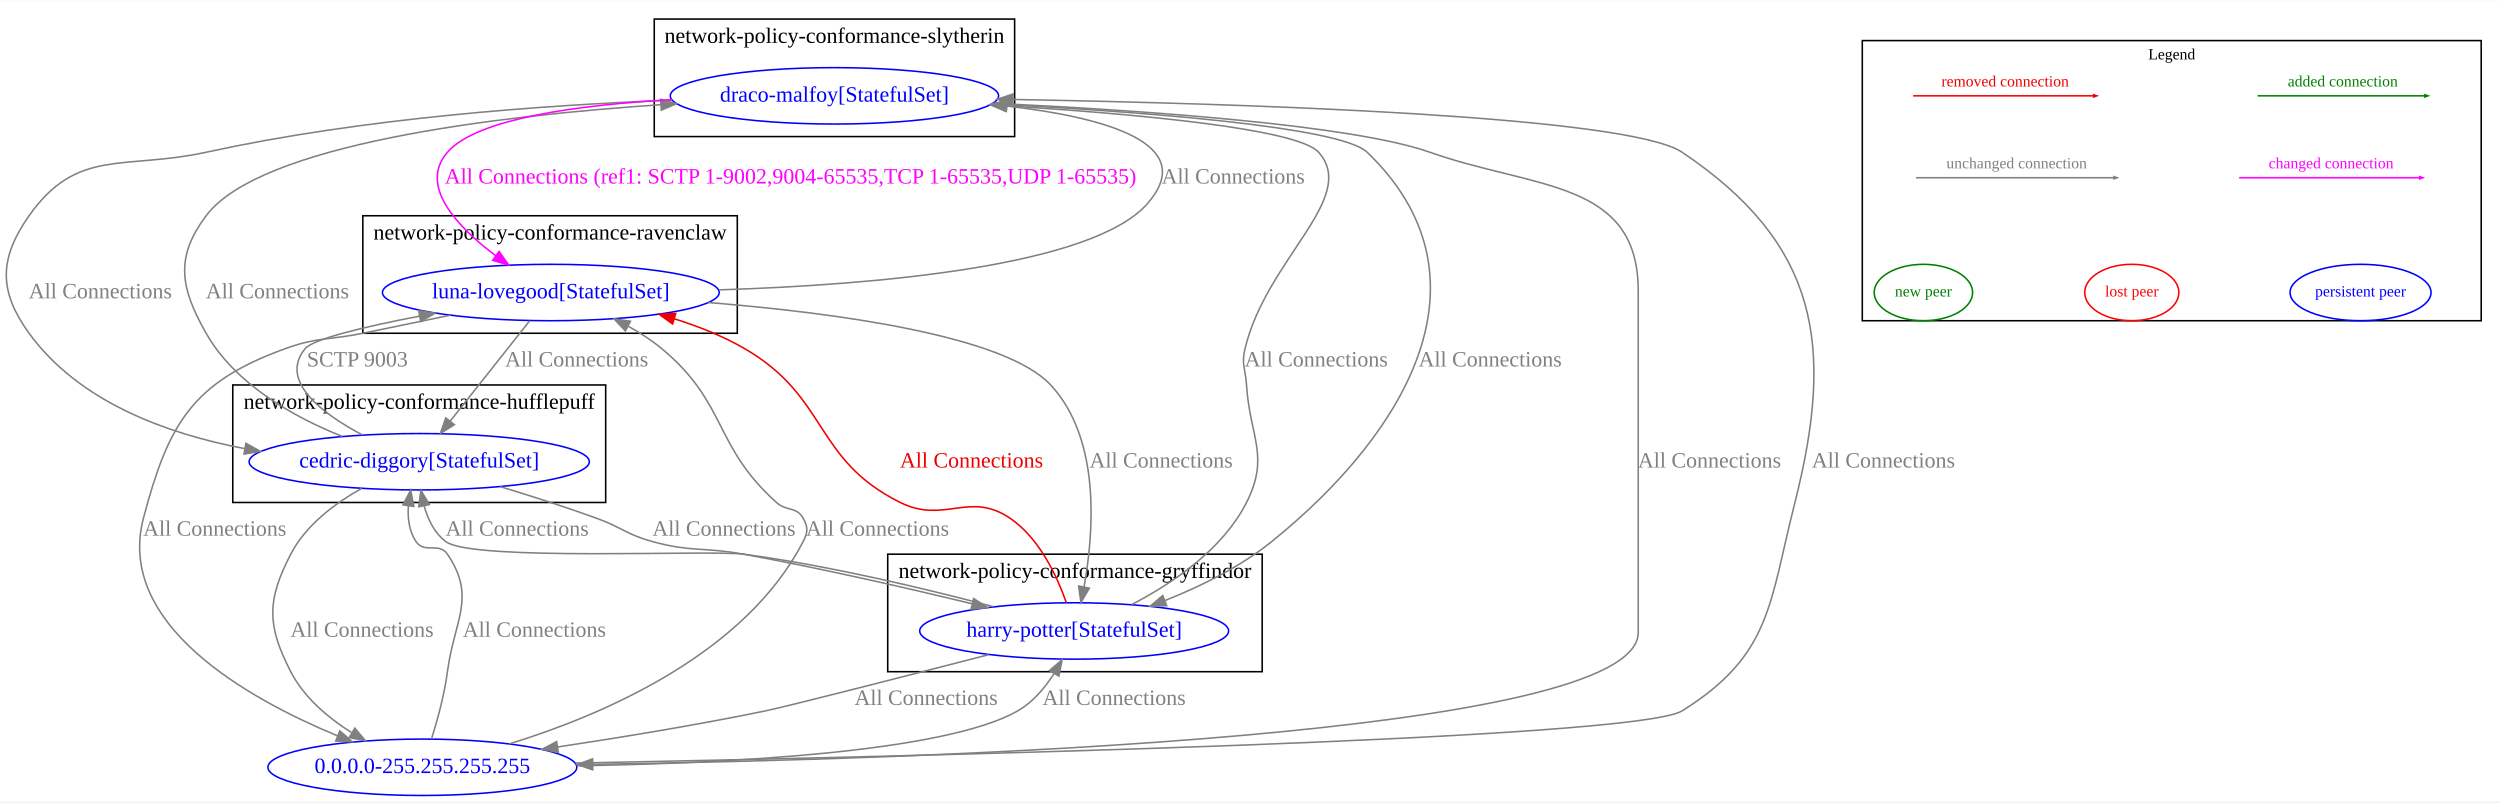
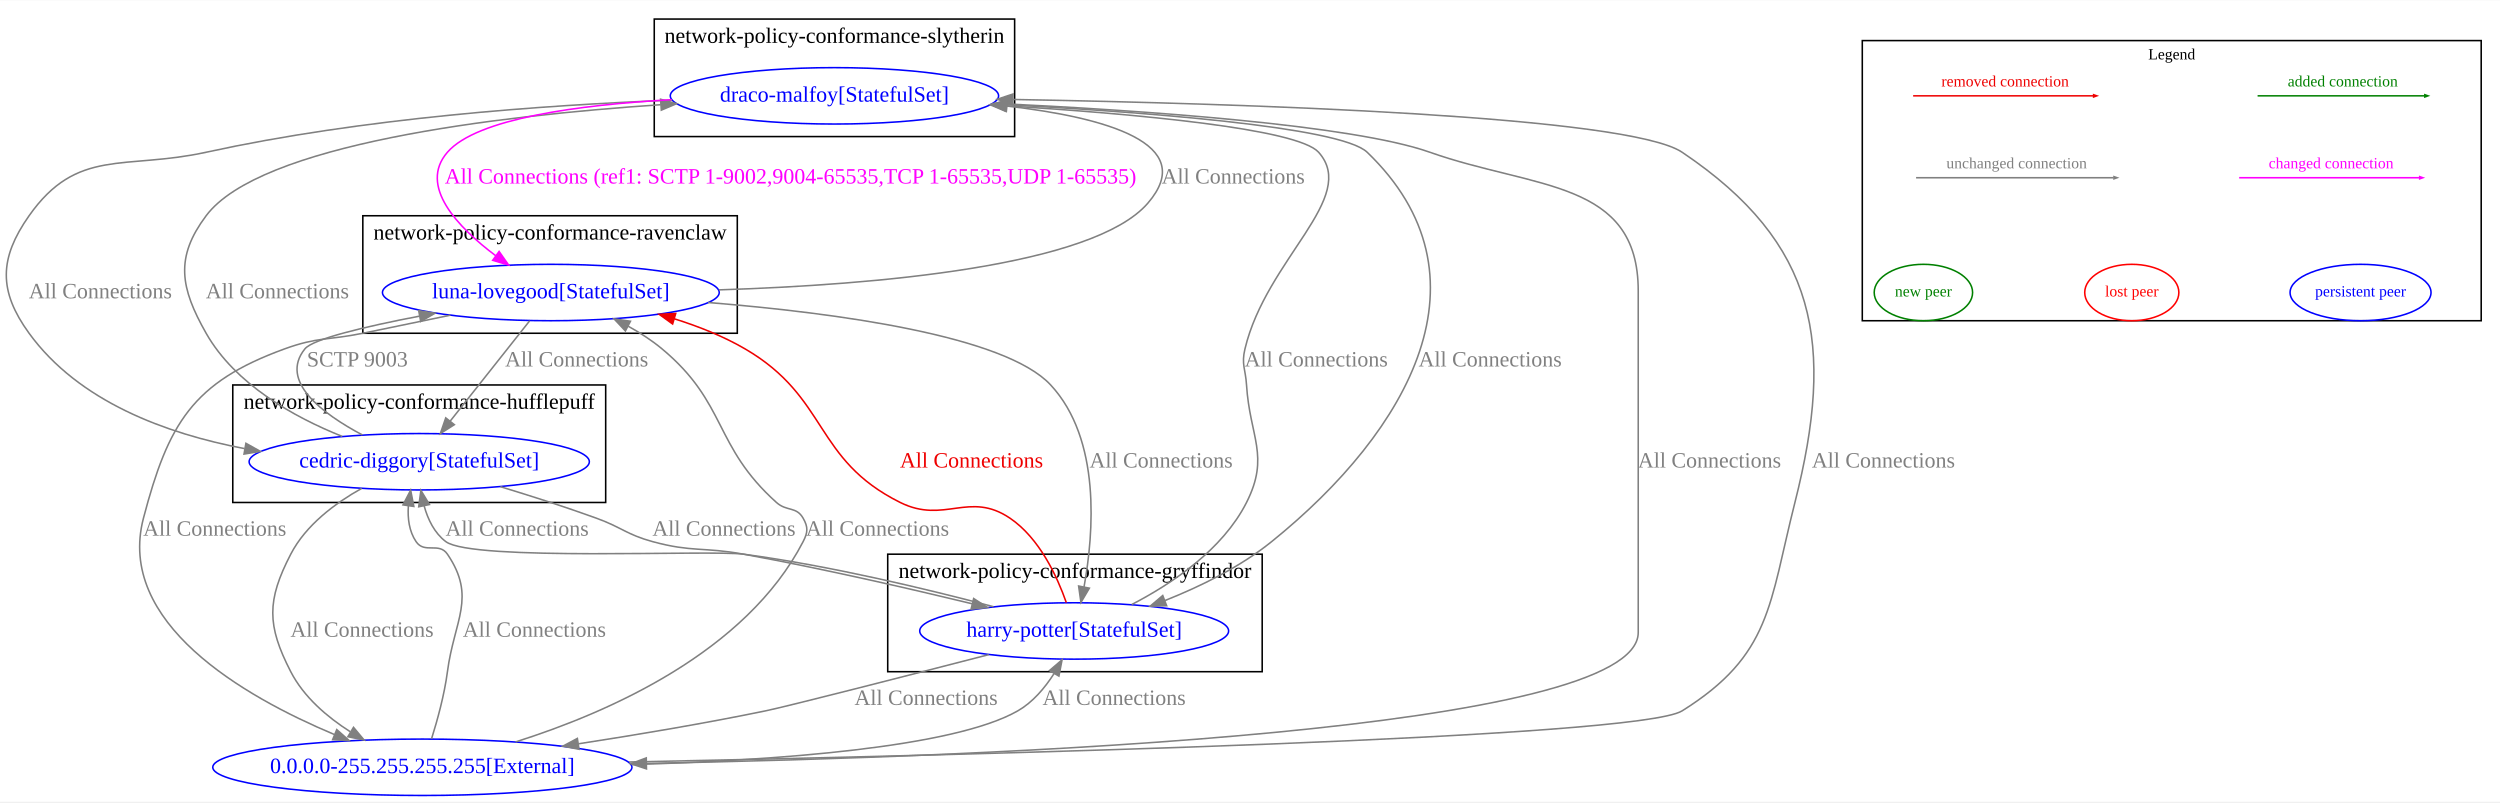
<svg xmlns="http://www.w3.org/2000/svg" width="1596pt" height="512pt" viewBox="0.00 0.00 1595.56 511.53">
  <g id="graph0" class="graph" transform="scale(1 1) rotate(0) translate(4 507.53)">
    <polygon fill="white" stroke="transparent" points="-4,4 -4,-507.53 1591.56,-507.53 1591.56,4 -4,4" />
    <g id="clust2" class="cluster">
      <polygon fill="none" stroke="black" points="144.56,-187 144.56,-262 382.56,-262 382.56,-187 144.56,-187" />
      <text text-anchor="middle" x="263.56" y="-246.8" font-family="Times New Roman,serif" font-size="14.00">network-policy-conformance-hufflepuff</text>
    </g>
-     <g id="clust3" class="cluster">
-       <polygon fill="none" stroke="black" points="227.56,-295 227.56,-370 466.56,-370 466.56,-295 227.56,-295" />
-       <text text-anchor="middle" x="347.06" y="-354.8" font-family="Times New Roman,serif" font-size="14.00">network-policy-conformance-ravenclaw</text>
+     <g id="clust4" class="cluster">
+       <polygon fill="none" stroke="black" points="413.56,-420.53 413.56,-495.53 643.56,-495.53 643.56,-420.53 413.56,-420.53" />
+       <text text-anchor="middle" x="528.56" y="-480.33" font-family="Times New Roman,serif" font-size="14.00">network-policy-conformance-slytherin</text>
    </g>
    <g id="clust1" class="cluster">
      <polygon fill="none" stroke="black" points="562.56,-79 562.56,-154 801.56,-154 801.56,-79 562.56,-79" />
      <text text-anchor="middle" x="682.06" y="-138.8" font-family="Times New Roman,serif" font-size="14.00">network-policy-conformance-gryffindor</text>
    </g>
-     <g id="clust4" class="cluster">
-       <polygon fill="none" stroke="black" points="413.56,-420.53 413.56,-495.53 643.56,-495.53 643.56,-420.53 413.56,-420.53" />
-       <text text-anchor="middle" x="528.56" y="-480.33" font-family="Times New Roman,serif" font-size="14.00">network-policy-conformance-slytherin</text>
+     <g id="clust3" class="cluster">
+       <polygon fill="none" stroke="black" points="227.56,-295 227.56,-370 466.56,-370 466.56,-295 227.56,-295" />
+       <text text-anchor="middle" x="347.06" y="-354.8" font-family="Times New Roman,serif" font-size="14.00">network-policy-conformance-ravenclaw</text>
    </g>
    <g id="clust5" class="cluster">
      <polygon fill="none" stroke="black" points="1184.56,-303 1184.56,-481.79 1579.56,-481.79 1579.56,-303 1184.56,-303" />
      <text text-anchor="middle" x="1382.06" y="-469.79" font-family="Times New Roman,serif" font-size="10.00">Legend</text>
    </g>
    <g id="node1" class="node">
      <ellipse fill="none" stroke="blue" cx="681.56" cy="-105" rx="98.58" ry="18" />
      <text text-anchor="middle" x="681.56" y="-101.3" font-family="Times New Roman,serif" font-size="14.00" fill="blue">harry-potter[StatefulSet]</text>
    </g>
    <g id="node2" class="node">
      <ellipse fill="none" stroke="blue" cx="263.56" cy="-213" rx="108.58" ry="18" />
      <text text-anchor="middle" x="263.56" y="-209.3" font-family="Times New Roman,serif" font-size="14.00" fill="blue">cedric-diggory[StatefulSet]</text>
    </g>
    <g id="edge6" class="edge">
      <path fill="none" stroke="grey" d="M630.02,-120.49C587.59,-131.74 525.67,-146.63 470.56,-154 449.62,-156.8 297.48,-149.34 280.56,-162 273.28,-167.45 269.09,-176.18 266.69,-184.84" />
      <polygon fill="grey" stroke="grey" points="263.24,-184.25 264.61,-194.76 270.09,-185.69 263.24,-184.25" />
      <text text-anchor="middle" x="326.06" y="-165.8" font-family="Times New Roman,serif" font-size="14.00" fill="grey">All Connections</text>
    </g>
    <g id="node3" class="node">
      <ellipse fill="none" stroke="blue" cx="347.56" cy="-321" rx="107.48" ry="18" />
      <text text-anchor="middle" x="347.56" y="-317.3" font-family="Times New Roman,serif" font-size="14.00" fill="blue">luna-lovegood[StatefulSet]</text>
    </g>
    <g id="edge7" class="edge">
      <path fill="none" stroke="#ee0000" d="M676.55,-123.08C670.73,-139.7 659.43,-164.24 640.56,-177 614.53,-194.6 598.71,-173.02 570.56,-187 515.12,-214.55 525.05,-253.82 471.56,-285 457.72,-293.07 441.92,-299.36 426.33,-304.24" />
      <polygon fill="#ee0000" stroke="#ee0000" points="425.27,-300.91 416.68,-307.1 427.26,-307.62 425.27,-300.91" />
      <text text-anchor="middle" x="616.06" y="-209.3" font-family="Times New Roman,serif" font-size="14.00" fill="#ee0000">All Connections</text>
    </g>
    <g id="node4" class="node">
      <ellipse fill="none" stroke="blue" cx="528.56" cy="-446.53" rx="104.78" ry="18" />
      <text text-anchor="middle" x="528.56" y="-442.83" font-family="Times New Roman,serif" font-size="14.00" fill="blue">draco-malfoy[StatefulSet]</text>
    </g>
    <g id="edge8" class="edge">
      <path fill="none" stroke="grey" d="M718.27,-121.86C743.96,-135.16 776.32,-156.84 791.56,-187 806.6,-216.75 793.64,-228.73 791.56,-262 790.93,-272.21 788.19,-275.05 790.56,-285 804.28,-342.57 863.44,-381.55 837.56,-410.53 824.15,-425.55 721.43,-434.95 638.05,-440.18" />
      <polygon fill="grey" stroke="grey" points="637.75,-436.69 627.99,-440.79 638.18,-443.67 637.75,-436.69" />
      <text text-anchor="middle" x="836.06" y="-273.8" font-family="Times New Roman,serif" font-size="14.00" fill="grey">All Connections</text>
    </g>
    <g id="node5" class="node">
-       <ellipse fill="none" stroke="blue" cx="265.56" cy="-18" rx="98.58" ry="18" />
-       <text text-anchor="middle" x="265.56" y="-14.3" font-family="Times New Roman,serif" font-size="14.00" fill="blue">0.0.0.0-255.255.255.255</text>
+       <ellipse fill="none" stroke="blue" cx="265.56" cy="-18" rx="133.78" ry="18" />
+       <text text-anchor="middle" x="265.56" y="-14.3" font-family="Times New Roman,serif" font-size="14.00" fill="blue">0.0.0.0-255.255.255.255[External]</text>
    </g>
    <g id="edge5" class="edge">
-       <path fill="none" stroke="grey" d="M627.05,-89.89C573.73,-76.14 498.56,-56.89 484.56,-54 441.11,-45.03 392.4,-37.05 351.98,-30.98" />
-       <polygon fill="grey" stroke="grey" points="352.29,-27.48 341.89,-29.47 351.26,-34.41 352.29,-27.48" />
+       <path fill="none" stroke="grey" d="M627.05,-89.89C573.73,-76.14 498.56,-56.89 484.56,-54 445.71,-45.98 402.65,-38.75 365.07,-32.97" />
+       <polygon fill="grey" stroke="grey" points="365.55,-29.5 355.13,-31.45 364.49,-36.42 365.55,-29.5" />
      <text text-anchor="middle" x="587.06" y="-57.8" font-family="Times New Roman,serif" font-size="14.00" fill="grey">All Connections</text>
    </g>
    <g id="edge10" class="edge">
      <path fill="none" stroke="grey" d="M315.38,-197.07C334.71,-191.21 356.77,-184.17 376.56,-177 392.86,-171.1 395.84,-166.56 412.56,-162 437.67,-155.16 444.96,-158.67 470.56,-154 519.83,-145.02 575.01,-132.37 616.58,-122.32" />
      <polygon fill="grey" stroke="grey" points="617.41,-125.71 626.3,-119.95 615.76,-118.91 617.41,-125.71" />
      <text text-anchor="middle" x="458.06" y="-165.8" font-family="Times New Roman,serif" font-size="14.00" fill="grey">All Connections</text>
    </g>
    <g id="edge11" class="edge">
      <path fill="none" stroke="grey" d="M227.33,-230.07C201.52,-243.77 174.09,-264.45 190.56,-285 195.67,-291.37 228.88,-299.23 263.45,-305.88" />
      <polygon fill="grey" stroke="grey" points="263.22,-309.4 273.7,-307.81 264.52,-302.52 263.22,-309.4" />
      <text text-anchor="middle" x="224.06" y="-273.8" font-family="Times New Roman,serif" font-size="14.00" fill="grey">SCTP 9003</text>
    </g>
    <g id="edge12" class="edge">
      <path fill="none" stroke="grey" d="M214.44,-229.15C183.53,-241.52 146.1,-262.39 127.56,-295 111.09,-323.98 107.56,-343.33 127.56,-370 161.74,-415.57 311.22,-433.69 417.65,-440.87" />
      <polygon fill="grey" stroke="grey" points="417.6,-444.37 427.81,-441.53 418.06,-437.39 417.6,-444.37" />
      <text text-anchor="middle" x="173.06" y="-317.3" font-family="Times New Roman,serif" font-size="14.00" fill="grey">All Connections</text>
    </g>
    <g id="edge9" class="edge">
-       <path fill="none" stroke="grey" d="M226.87,-196.02C209.8,-186.49 191.18,-172.58 181.56,-154 166.24,-124.4 166.31,-108.64 181.56,-79 190,-62.62 205.21,-49.71 220.39,-40.14" />
-       <polygon fill="grey" stroke="grey" points="222.45,-42.99 229.27,-34.89 218.88,-36.96 222.45,-42.99" />
+       <path fill="none" stroke="grey" d="M226.87,-196.02C209.8,-186.49 191.18,-172.58 181.56,-154 166.24,-124.4 166.31,-108.64 181.56,-79 189.86,-62.88 204.71,-50.13 219.65,-40.61" />
+       <polygon fill="grey" stroke="grey" points="221.62,-43.51 228.4,-35.37 218.02,-37.5 221.62,-43.51" />
      <text text-anchor="middle" x="227.06" y="-101.3" font-family="Times New Roman,serif" font-size="14.00" fill="grey">All Connections</text>
    </g>
    <g id="edge14" class="edge">
      <path fill="none" stroke="grey" d="M447.92,-314.62C530.1,-307.97 637.41,-293.41 666.56,-262 698.77,-227.3 694.13,-167.7 687.85,-133.08" />
      <polygon fill="grey" stroke="grey" points="691.26,-132.32 685.88,-123.2 684.4,-133.69 691.26,-132.32" />
      <text text-anchor="middle" x="737.06" y="-209.3" font-family="Times New Roman,serif" font-size="14.00" fill="grey">All Connections</text>
    </g>
    <g id="edge15" class="edge">
      <path fill="none" stroke="grey" d="M334.07,-302.97C320.35,-285.66 298.96,-258.66 283.33,-238.94" />
      <polygon fill="grey" stroke="grey" points="285.98,-236.65 277.03,-230.99 280.49,-241 285.98,-236.65" />
      <text text-anchor="middle" x="364.06" y="-273.8" font-family="Times New Roman,serif" font-size="14.00" fill="grey">All Connections</text>
    </g>
    <g id="edge16" class="edge">
      <path fill="none" stroke="grey" d="M454.78,-322.69C554.83,-325.88 693.77,-337.71 728.56,-378 761.48,-416.11 701.45,-432.76 638.76,-440.01" />
      <polygon fill="grey" stroke="grey" points="638.26,-436.55 628.69,-441.1 639.01,-443.51 638.26,-436.55" />
      <text text-anchor="middle" x="783.06" y="-390.56" font-family="Times New Roman,serif" font-size="14.00" fill="grey">All Connections</text>
    </g>
    <g id="edge13" class="edge">
-       <path fill="none" stroke="grey" d="M283.44,-306.54C265.37,-302.78 245.7,-298.7 227.56,-295 205.36,-290.47 198.86,-292.75 177.56,-285 118.85,-263.62 103.45,-237.43 87.56,-177 69.85,-109.62 152.69,-62.45 211.31,-38.11" />
-       <polygon fill="grey" stroke="grey" points="212.89,-41.24 220.85,-34.25 210.27,-34.75 212.89,-41.24" />
+       <path fill="none" stroke="grey" d="M283.44,-306.54C265.37,-302.78 245.7,-298.7 227.56,-295 205.36,-290.47 198.86,-292.75 177.56,-285 118.85,-263.62 103.45,-237.43 87.56,-177 70.05,-110.37 150.84,-63.52 209.33,-38.94" />
+       <polygon fill="grey" stroke="grey" points="210.93,-42.06 218.86,-35.04 208.28,-35.58 210.93,-42.06" />
      <text text-anchor="middle" x="133.06" y="-165.8" font-family="Times New Roman,serif" font-size="14.00" fill="grey">All Connections</text>
    </g>
    <g id="edge18" class="edge">
      <path fill="none" stroke="grey" d="M628.92,-441.39C722.92,-436.53 851.45,-426.97 868.56,-410.53 950.57,-331.72 896.09,-233.4 807.56,-162 787.59,-145.89 762.26,-133.45 739.55,-124.44" />
      <polygon fill="grey" stroke="grey" points="740.59,-121.09 730,-120.78 738.09,-127.63 740.59,-121.09" />
      <text text-anchor="middle" x="947.06" y="-273.8" font-family="Times New Roman,serif" font-size="14.00" fill="grey">All Connections</text>
    </g>
    <g id="edge19" class="edge">
      <path fill="none" stroke="grey" d="M424.86,-443.77C343.24,-440.65 227.06,-432.33 127.56,-410.53 75.45,-399.11 45.27,-413.63 14.56,-370 -4.62,-342.74 -5.02,-321.97 14.56,-295 46.12,-251.55 101.57,-230.95 152.15,-221.37" />
      <polygon fill="grey" stroke="grey" points="152.95,-224.78 162.19,-219.6 151.73,-217.89 152.95,-224.78" />
      <text text-anchor="middle" x="60.06" y="-317.3" font-family="Times New Roman,serif" font-size="14.00" fill="grey">All Connections</text>
    </g>
    <g id="edge20" class="edge">
      <path fill="none" stroke="magenta" d="M424.71,-444.08C365.88,-440.81 300.38,-432.19 281.56,-410.53 262.93,-389.07 288.01,-362.78 312.42,-344.44" />
      <polygon fill="magenta" stroke="magenta" points="314.54,-347.23 320.61,-338.55 310.45,-341.55 314.54,-347.23" />
      <text text-anchor="middle" x="500.56" y="-390.56" font-family="Times New Roman,serif" font-size="14.00" fill="magenta">All Connections (ref1: SCTP 1-9002,9004-65535,TCP 1-65535,UDP 1-65535)</text>
    </g>
    <g id="edge17" class="edge">
-       <path fill="none" stroke="grey" d="M629.95,-441.79C724.76,-437.29 858.98,-428.04 908.56,-410.53 975.52,-386.88 1041.56,-393.01 1041.56,-322 1041.56,-322 1041.56,-322 1041.56,-104 1041.56,-37.7 588.22,-23.09 374.54,-19.89" />
-       <polygon fill="grey" stroke="grey" points="374.29,-16.39 364.24,-19.74 374.19,-23.39 374.29,-16.39" />
+       <path fill="none" stroke="grey" d="M629.95,-441.79C724.76,-437.29 858.98,-428.04 908.56,-410.53 975.52,-386.88 1041.56,-393.01 1041.56,-322 1041.56,-322 1041.56,-322 1041.56,-104 1041.56,-41.06 632.93,-24.71 408.73,-20.47" />
+       <polygon fill="grey" stroke="grey" points="408.59,-16.97 398.52,-20.28 408.46,-23.97 408.59,-16.97" />
      <text text-anchor="middle" x="1087.06" y="-209.3" font-family="Times New Roman,serif" font-size="14.00" fill="grey">All Connections</text>
    </g>
    <g id="edge1" class="edge">
-       <path fill="none" stroke="grey" d="M364.59,-18.95C460.9,-20.51 599.26,-27.53 645.56,-54 655.18,-59.49 662.9,-68.72 668.69,-77.76" />
+       <path fill="none" stroke="grey" d="M399.25,-19.72C491.48,-22.38 604.58,-30.57 645.56,-54 655.18,-59.49 662.9,-68.72 668.69,-77.76" />
      <polygon fill="grey" stroke="grey" points="665.78,-79.71 673.84,-86.59 671.83,-76.19 665.78,-79.71" />
      <text text-anchor="middle" x="707.06" y="-57.8" font-family="Times New Roman,serif" font-size="14.00" fill="grey">All Connections</text>
    </g>
    <g id="edge2" class="edge">
      <path fill="none" stroke="grey" d="M271.4,-36.09C275.13,-47.97 279.63,-64.25 281.56,-79 285.9,-112.05 300.25,-126.4 281.56,-154 276.2,-161.93 266.93,-154.07 261.56,-162 257.09,-168.6 256.09,-176.9 256.63,-184.82" />
      <polygon fill="grey" stroke="grey" points="253.19,-185.46 258.09,-194.86 260.12,-184.46 253.19,-185.46" />
      <text text-anchor="middle" x="337.06" y="-101.3" font-family="Times New Roman,serif" font-size="14.00" fill="grey">All Connections</text>
    </g>
    <g id="edge3" class="edge">
-       <path fill="none" stroke="grey" d="M320.99,-32.91C380.44,-51.23 471.32,-89.92 508.56,-162 511.62,-167.92 511.87,-171.21 508.56,-177 504.21,-184.61 498.09,-181.15 491.56,-187 451.13,-223.26 460.3,-250.25 418.56,-285 412.04,-290.44 404.52,-295.29 396.88,-299.52" />
+       <path fill="none" stroke="grey" d="M325.07,-34.19C384.52,-53 472.16,-91.55 508.56,-162 511.62,-167.92 511.87,-171.21 508.56,-177 504.21,-184.61 498.09,-181.15 491.56,-187 451.13,-223.26 460.3,-250.25 418.56,-285 412.04,-290.44 404.52,-295.29 396.88,-299.52" />
      <polygon fill="grey" stroke="grey" points="395.14,-296.47 387.89,-304.2 398.38,-302.68 395.14,-296.47" />
      <text text-anchor="middle" x="556.06" y="-165.8" font-family="Times New Roman,serif" font-size="14.00" fill="grey">All Connections</text>
    </g>
    <g id="edge4" class="edge">
-       <path fill="none" stroke="grey" d="M363.4,-20.7C571.21,-24.66 1040.12,-35.58 1069.56,-54 1126.55,-89.65 1125.06,-121.84 1141.56,-187 1167.19,-288.18 1156.17,-352.28 1069.56,-410.53 1035.09,-433.71 790.81,-441.56 642.54,-444.21" />
+       <path fill="none" stroke="grey" d="M397.52,-21.37C618.37,-25.8 1041.64,-36.53 1069.56,-54 1126.55,-89.65 1125.06,-121.84 1141.56,-187 1167.19,-288.18 1156.17,-352.28 1069.56,-410.53 1035.09,-433.71 790.81,-441.56 642.54,-444.21" />
      <polygon fill="grey" stroke="grey" points="642.41,-440.71 632.47,-444.38 642.53,-447.71 642.41,-440.71" />
      <text text-anchor="middle" x="1198.06" y="-209.3" font-family="Times New Roman,serif" font-size="14.00" fill="grey">All Connections</text>
    </g>
    <g id="edge21" class="edge">
      <path fill="none" stroke="#008000" d="M1436.85,-446.53C1463.21,-446.53 1515.1,-446.53 1543.27,-446.53" />
      <polygon fill="#008000" stroke="#008000" points="1543.59,-447.23 1545.59,-446.53 1543.59,-445.83 1543.59,-447.23" />
      <text text-anchor="middle" x="1491.21" y="-452.53" font-family="Times New Roman,serif" font-size="10.00" fill="#008000">added connection</text>
    </g>
    <g id="edge22" class="edge">
      <path fill="none" stroke="#ee0000" d="M1217.01,-446.53C1245.08,-446.53 1302.09,-446.53 1332.1,-446.53" />
      <polygon fill="#ee0000" stroke="#ee0000" points="1332.21,-447.23 1334.21,-446.53 1332.21,-445.83 1332.21,-447.23" />
      <text text-anchor="middle" x="1275.71" y="-452.53" font-family="Times New Roman,serif" font-size="10.00" fill="#ee0000">removed connection</text>
    </g>
    <g id="edge23" class="edge">
      <path fill="none" stroke="magenta" d="M1425.08,-394.26C1453.49,-394.26 1511.36,-394.26 1540.29,-394.26" />
      <polygon fill="magenta" stroke="magenta" points="1540.32,-394.96 1542.32,-394.26 1540.32,-393.56 1540.32,-394.96" />
      <text text-anchor="middle" x="1483.77" y="-400.26" font-family="Times New Roman,serif" font-size="10.00" fill="magenta">changed connection</text>
    </g>
    <g id="edge24" class="edge">
      <path fill="none" stroke="grey" d="M1218.89,-394.26C1249.02,-394.26 1313.21,-394.26 1344.97,-394.26" />
      <polygon fill="grey" stroke="grey" points="1345.2,-394.96 1347.2,-394.26 1345.2,-393.56 1345.2,-394.96" />
      <text text-anchor="middle" x="1283.06" y="-400.26" font-family="Times New Roman,serif" font-size="10.00" fill="grey">unchanged connection</text>
    </g>
    <g id="node14" class="node">
      <ellipse fill="none" stroke="#008000" cx="1223.56" cy="-321" rx="31.4" ry="18" />
      <text text-anchor="middle" x="1223.56" y="-318.5" font-family="Times New Roman,serif" font-size="10.00" fill="#008000">new peer</text>
    </g>
    <g id="node15" class="node">
      <ellipse fill="none" stroke="red" cx="1356.56" cy="-321" rx="30.04" ry="18" />
      <text text-anchor="middle" x="1356.56" y="-318.5" font-family="Times New Roman,serif" font-size="10.00" fill="red">lost peer</text>
    </g>
    <g id="node16" class="node">
      <ellipse fill="none" stroke="blue" cx="1502.56" cy="-321" rx="44.98" ry="18" />
      <text text-anchor="middle" x="1502.56" y="-318.5" font-family="Times New Roman,serif" font-size="10.00" fill="blue">persistent peer</text>
    </g>
  </g>
</svg>
